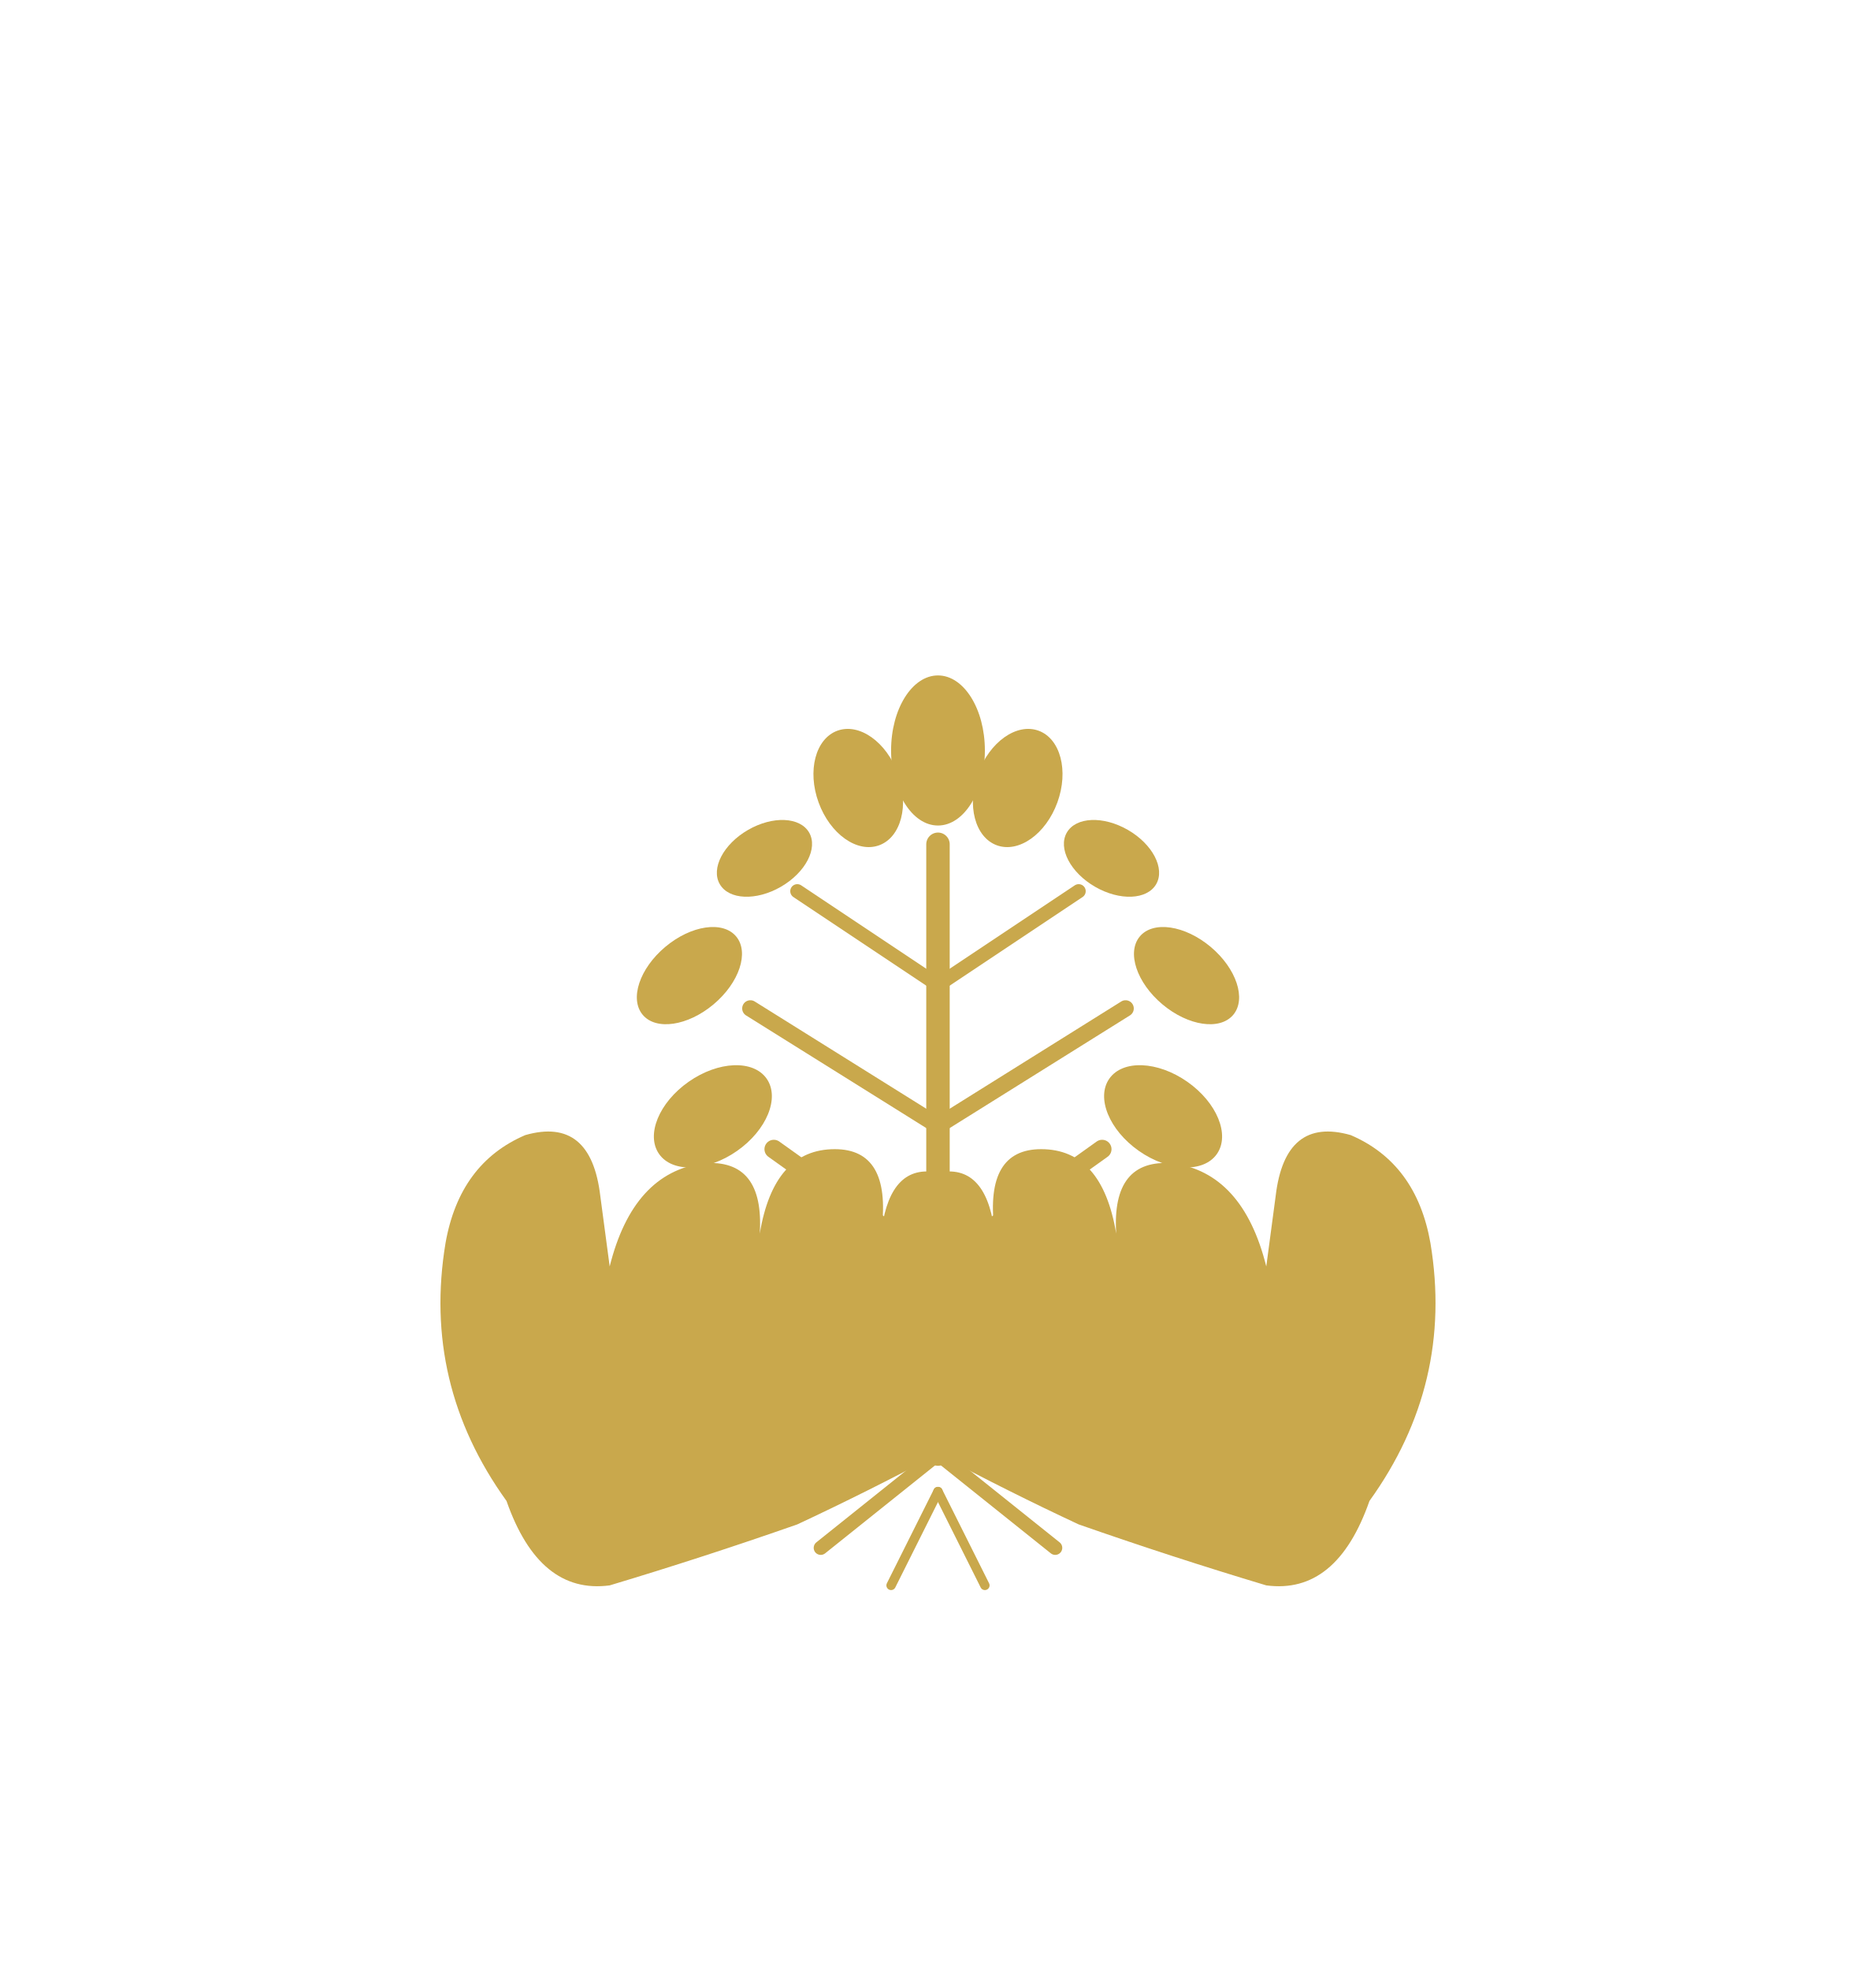
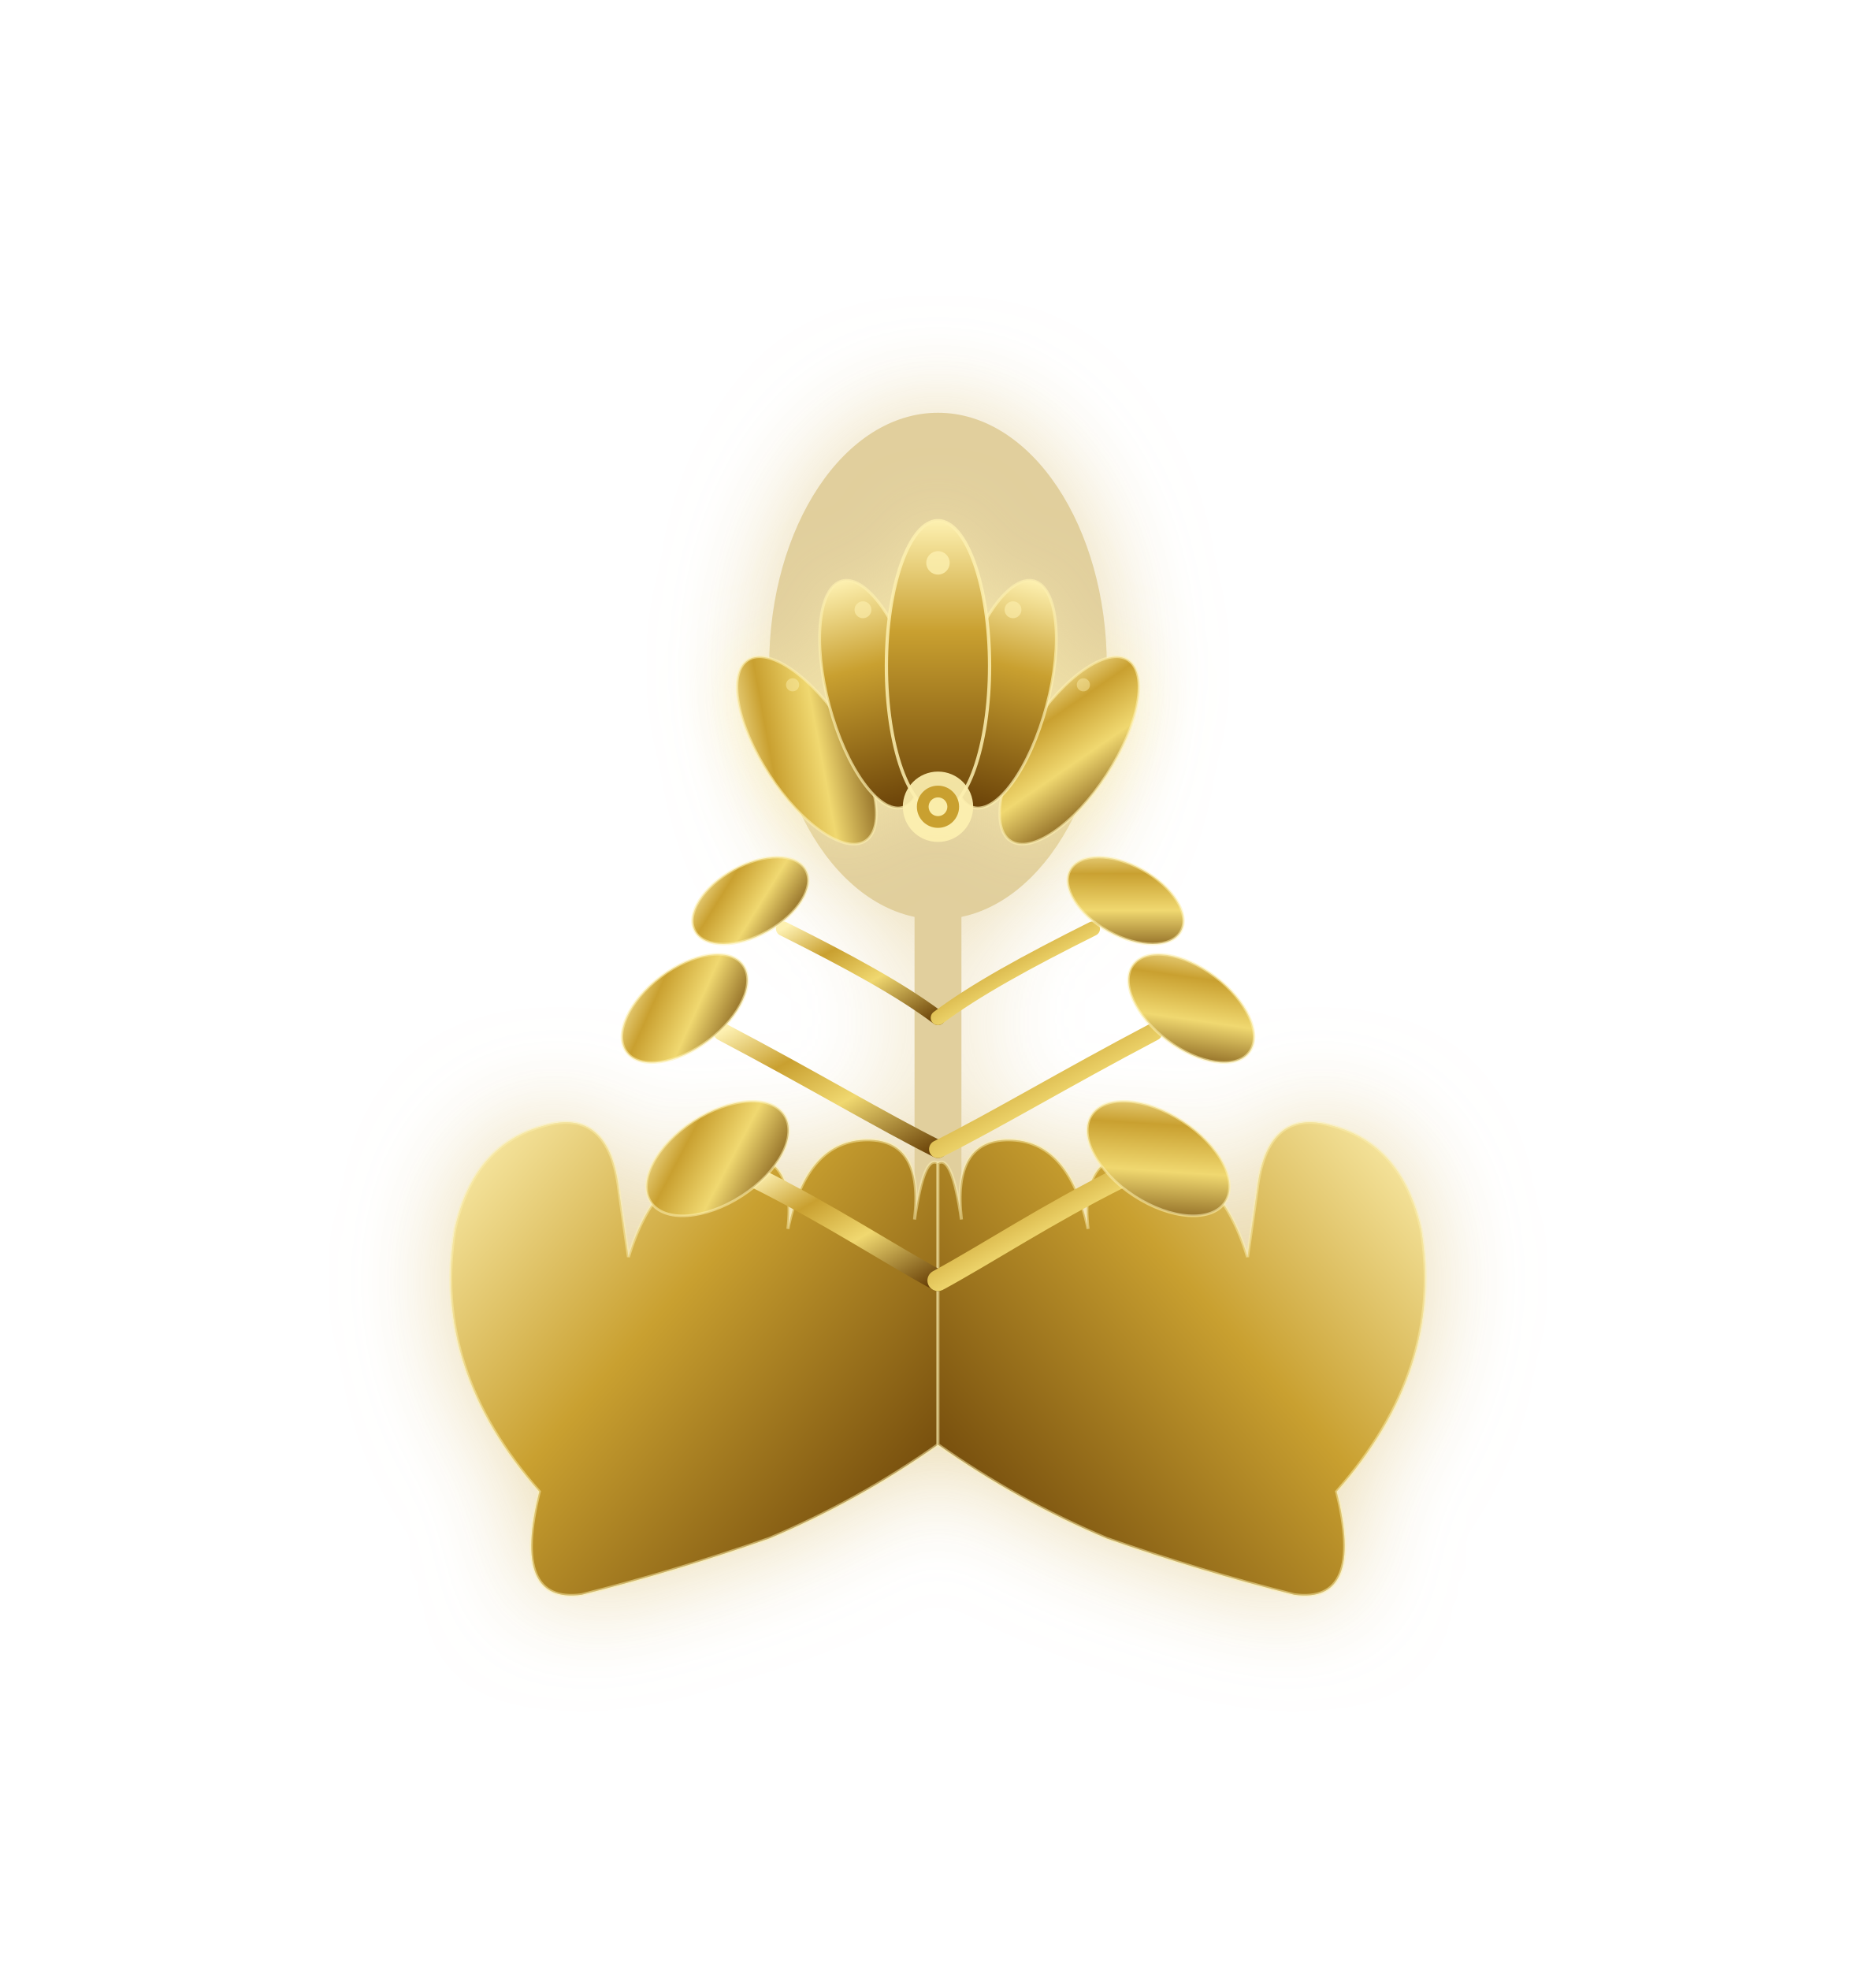
<svg xmlns="http://www.w3.org/2000/svg" viewBox="0 0 400 420">
-   <line x1="200" y1="310" x2="200" y2="180" stroke="#C9A84C" stroke-width="5" stroke-linecap="round" />
-   <line x1="200" y1="310" x2="175" y2="330" stroke="#C9A84C" stroke-width="3" stroke-linecap="round" />
-   <line x1="200" y1="310" x2="225" y2="330" stroke="#C9A84C" stroke-width="3" stroke-linecap="round" />
-   <line x1="200" y1="318" x2="190" y2="338" stroke="#C9A84C" stroke-width="2" stroke-linecap="round" />
-   <line x1="200" y1="318" x2="210" y2="338" stroke="#C9A84C" stroke-width="2" stroke-linecap="round" />
-   <line x1="200" y1="270" x2="165" y2="245" stroke="#C9A84C" stroke-width="4" stroke-linecap="round" />
-   <line x1="200" y1="240" x2="160" y2="215" stroke="#C9A84C" stroke-width="3.5" stroke-linecap="round" />
-   <line x1="200" y1="210" x2="170" y2="190" stroke="#C9A84C" stroke-width="3" stroke-linecap="round" />
-   <line x1="200" y1="270" x2="235" y2="245" stroke="#C9A84C" stroke-width="4" stroke-linecap="round" />
-   <line x1="200" y1="240" x2="240" y2="215" stroke="#C9A84C" stroke-width="3.5" stroke-linecap="round" />
-   <line x1="200" y1="210" x2="230" y2="190" stroke="#C9A84C" stroke-width="3" stroke-linecap="round" />
-   <ellipse cx="152" cy="238" rx="14" ry="9" fill="#C9A84C" transform="rotate(-35 152 238)" />
-   <ellipse cx="147" cy="208" rx="13" ry="8" fill="#C9A84C" transform="rotate(-40 147 208)" />
-   <ellipse cx="163" cy="183" rx="11" ry="7" fill="#C9A84C" transform="rotate(-30 163 183)" />
-   <ellipse cx="248" cy="238" rx="14" ry="9" fill="#C9A84C" transform="rotate(35 248 238)" />
-   <ellipse cx="253" cy="208" rx="13" ry="8" fill="#C9A84C" transform="rotate(40 253 208)" />
-   <ellipse cx="237" cy="183" rx="11" ry="7" fill="#C9A84C" transform="rotate(30 237 183)" />
-   <ellipse cx="200" cy="160" rx="10" ry="16" fill="#C9A84C" />
-   <ellipse cx="183" cy="168" rx="9" ry="13" fill="#C9A84C" transform="rotate(-20 183 168)" />
-   <ellipse cx="217" cy="168" rx="9" ry="13" fill="#C9A84C" transform="rotate(20 217 168)" />
-   <path d="M108,320 Q90,295 95,265 Q98,248 112,242 Q126,238 128,255             L130,270 Q135,250 150,248 Q163,247 162,263             Q165,245 178,245 Q190,245 188,262             Q190,248 200,250 L200,310             Q185,318 170,325 Q150,332 130,338 Q115,340 108,320 Z" fill="#C9A84C" />
-   <path d="M292,320 Q310,295 305,265 Q302,248 288,242 Q274,238 272,255             L270,270 Q265,250 250,248 Q237,247 238,263             Q235,245 222,245 Q210,245 212,262             Q210,248 200,250 L200,310             Q215,318 230,325 Q250,332 270,338 Q285,340 292,320 Z" fill="#C9A84C" />
+   <defs>
+     <linearGradient id="goldMetal" x1="0%" y1="0%" x2="100%" y2="100%">
+       <stop offset="0%" stop-color="#FDF0B0" />
+       <stop offset="28%" stop-color="#C9A030" />
+       <stop offset="58%" stop-color="#F0D870" />
+       <stop offset="100%" stop-color="#6A4208" />
+     </linearGradient>
+     <linearGradient id="goldVertical" x1="0%" y1="0%" x2="0%" y2="100%">
+       <stop offset="0%" stop-color="#FDF0B0" />
+       <stop offset="38%" stop-color="#C9A030" />
+       <stop offset="100%" stop-color="#6A4208" />
+     </linearGradient>
+     <linearGradient id="stemSheen" x1="0%" y1="0%" x2="100%" y2="0%">
+       <stop offset="0%" stop-color="#6A4208" />
+       <stop offset="28%" stop-color="#C9A030" />
+       <stop offset="52%" stop-color="#FDF0B0" />
+       <stop offset="76%" stop-color="#C9A030" />
+       <stop offset="100%" stop-color="#6A4208" />
+     </linearGradient>
+     <linearGradient id="leftHandGrad" x1="0%" y1="0%" x2="100%" y2="85%">
+       <stop offset="0%" stop-color="#FDF0B0" />
+       <stop offset="45%" stop-color="#C9A030" />
+       <stop offset="100%" stop-color="#6A4208" />
+     </linearGradient>
+     <linearGradient id="rightHandGrad" x1="100%" y1="0%" x2="0%" y2="85%">
+       <stop offset="0%" stop-color="#FDF0B0" />
+       <stop offset="45%" stop-color="#C9A030" />
+       <stop offset="100%" stop-color="#6A4208" />
+     </linearGradient>
+     <filter id="goldGlow" x="-45%" y="-45%" width="190%" height="190%" color-interpolation-filters="sRGB">
+       <feGaussianBlur in="SourceGraphic" stdDeviation="11" result="blur" />
+       <feFlood flood-color="#C9A030" flood-opacity="0.72" result="glowColor" />
+       <feComposite in="glowColor" in2="blur" operator="in" result="coloredGlow" />
+       <feMerge>
+         <feMergeNode in="coloredGlow" />
+         <feMergeNode in="SourceGraphic" />
+       </feMerge>
+     </filter>
+     <filter id="crownGlow" x="-50%" y="-50%" width="200%" height="200%" color-interpolation-filters="sRGB">
+       <feGaussianBlur in="SourceGraphic" stdDeviation="7" result="blur" />
+       <feFlood flood-color="#FDF0B0" flood-opacity="0.55" result="glowColor" />
+       <feComposite in="glowColor" in2="blur" operator="in" result="coloredGlow" />
+       <feMerge>
+         <feMergeNode in="coloredGlow" />
+         <feMergeNode in="SourceGraphic" />
+       </feMerge>
+     </filter>
+   </defs>
+   <g filter="url(#goldGlow)" opacity="0.55">
+     <path d="M115,318 Q92,292 97,262 Q101,244 116,240 Q130,236 132,254              L134,268 Q140,248 156,246 Q170,245 168,262              Q172,243 185,243 Q197,243 195,260              Q197,246 200,248 L200,308              Q183,320 164,328 Q144,335 124,340 Q109,342 115,318 Z" fill="#C9A84C" />
+     <path d="M285,318 Q308,292 303,262 Q299,244 284,240 Q270,236 268,254              L266,268 Q260,248 244,246 Q230,245 232,262              Q228,243 215,243 Q203,243 205,260              Q203,246 200,248 L200,308              Q217,320 236,328 Q256,335 276,340 Q291,342 285,318 Z" fill="#C9A84C" />
+     <line x1="200" y1="174" x2="200" y2="306" stroke="#C9A84C" stroke-width="10" />
+     <ellipse cx="200" cy="142" rx="36" ry="54" fill="#C9A84C" />
+   </g>
+   <path d="M115,318 Q92,292 97,262 Q101,244 116,240 Q130,236 132,254            L134,268 Q140,248 156,246 Q170,245 168,262            Q172,243 185,243 Q197,243 195,260            Q197,246 200,248 L200,308            Q183,320 164,328 Q144,335 124,340 Q109,342 115,318 Z" fill="url(#leftHandGrad)" stroke="#FDF0B0" stroke-width="0.65" stroke-opacity="0.5" />
+   <path d="M285,318 Q308,292 303,262 Q299,244 284,240 Q270,236 268,254            L266,268 Q260,248 244,246 Q230,245 232,262            Q228,243 215,243 Q203,243 205,260            Q203,246 200,248 L200,308            Q217,320 236,328 Q256,335 276,340 Q291,342 285,318 Z" fill="url(#rightHandGrad)" stroke="#FDF0B0" stroke-width="0.65" stroke-opacity="0.5" />
+   <path d="M200,306 C200,274 200,232 200,174" stroke="url(#stemSheen)" stroke-width="6.5" fill="none" stroke-linecap="round" />
+   <path d="M200,273 C189,267 177,259 161,251" stroke="url(#goldMetal)" stroke-width="4.5" fill="none" stroke-linecap="round" />
+   <path d="M200,273 C211,267 223,259 239,251" stroke="url(#goldMetal)" stroke-width="4.5" fill="none" stroke-linecap="round" />
+   <path d="M200,245 C188,239 173,230 154,220" stroke="url(#goldMetal)" stroke-width="3.8" fill="none" stroke-linecap="round" />
+   <path d="M200,245 C212,239 227,230 246,220" stroke="url(#goldMetal)" stroke-width="3.8" fill="none" stroke-linecap="round" />
+   <path d="M200,217 C192,211 181,205 167,198" stroke="url(#goldMetal)" stroke-width="3.1" fill="none" stroke-linecap="round" />
+   <path d="M200,217 C208,211 219,205 233,198" stroke="url(#goldMetal)" stroke-width="3.1" fill="none" stroke-linecap="round" />
+   <ellipse cx="153" cy="247" rx="17" ry="9.5" fill="url(#goldMetal)" stroke="#FDF0B0" stroke-width="0.55" stroke-opacity="0.55" transform="rotate(-33 153 247)" />
+   <ellipse cx="247" cy="247" rx="17" ry="9.5" fill="url(#goldMetal)" stroke="#FDF0B0" stroke-width="0.55" stroke-opacity="0.55" transform="rotate(33 247 247)" />
+   <ellipse cx="146" cy="215" rx="15.5" ry="8.5" fill="url(#goldMetal)" stroke="#FDF0B0" stroke-width="0.55" stroke-opacity="0.55" transform="rotate(-37 146 215)" />
+   <ellipse cx="254" cy="215" rx="15.5" ry="8.5" fill="url(#goldMetal)" stroke="#FDF0B0" stroke-width="0.55" stroke-opacity="0.55" transform="rotate(37 254 215)" />
+   <ellipse cx="160" cy="192" rx="13.5" ry="7.5" fill="url(#goldMetal)" stroke="#FDF0B0" stroke-width="0.55" stroke-opacity="0.55" transform="rotate(-29 160 192)" />
+   <ellipse cx="240" cy="192" rx="13.5" ry="7.5" fill="url(#goldMetal)" stroke="#FDF0B0" stroke-width="0.55" stroke-opacity="0.55" transform="rotate(29 240 192)" />
+   <g filter="url(#crownGlow)">
+     <ellipse cx="172" cy="160" rx="9.5" ry="23" fill="url(#goldMetal)" stroke="#FDF0B0" stroke-width="0.55" stroke-opacity="0.6" transform="rotate(-33 172 160)" />
+     <ellipse cx="228" cy="160" rx="9.5" ry="23" fill="url(#goldMetal)" stroke="#FDF0B0" stroke-width="0.55" stroke-opacity="0.6" transform="rotate(33 228 160)" />
+     <ellipse cx="186" cy="148" rx="9.5" ry="25" fill="url(#goldVertical)" stroke="#FDF0B0" stroke-width="0.6" stroke-opacity="0.7" transform="rotate(-15 186 148)" />
+     <ellipse cx="214" cy="148" rx="9.5" ry="25" fill="url(#goldVertical)" stroke="#FDF0B0" stroke-width="0.6" stroke-opacity="0.7" transform="rotate(15 214 148)" />
+     <ellipse cx="200" cy="142" rx="11" ry="31" fill="url(#goldVertical)" stroke="#FDF0B0" stroke-width="0.7" stroke-opacity="0.85" />
+   </g>
+   <circle cx="200" cy="172" r="7.5" fill="#FDF0B0" opacity="0.92" />
+   <circle cx="200" cy="172" r="4.5" fill="#C9A030" />
+   <circle cx="200" cy="172" r="2" fill="#FDF0B0" opacity="0.95" />
+   <circle cx="200" cy="120" r="2.5" fill="#FDF0B0" opacity="0.8" />
+   <circle cx="184" cy="130" r="1.8" fill="#FDF0B0" opacity="0.6" />
+   <circle cx="216" cy="130" r="1.8" fill="#FDF0B0" opacity="0.6" />
+   <circle cx="169" cy="146" r="1.4" fill="#FDF0B0" opacity="0.45" />
+   <circle cx="231" cy="146" r="1.4" fill="#FDF0B0" opacity="0.45" />
</svg>
